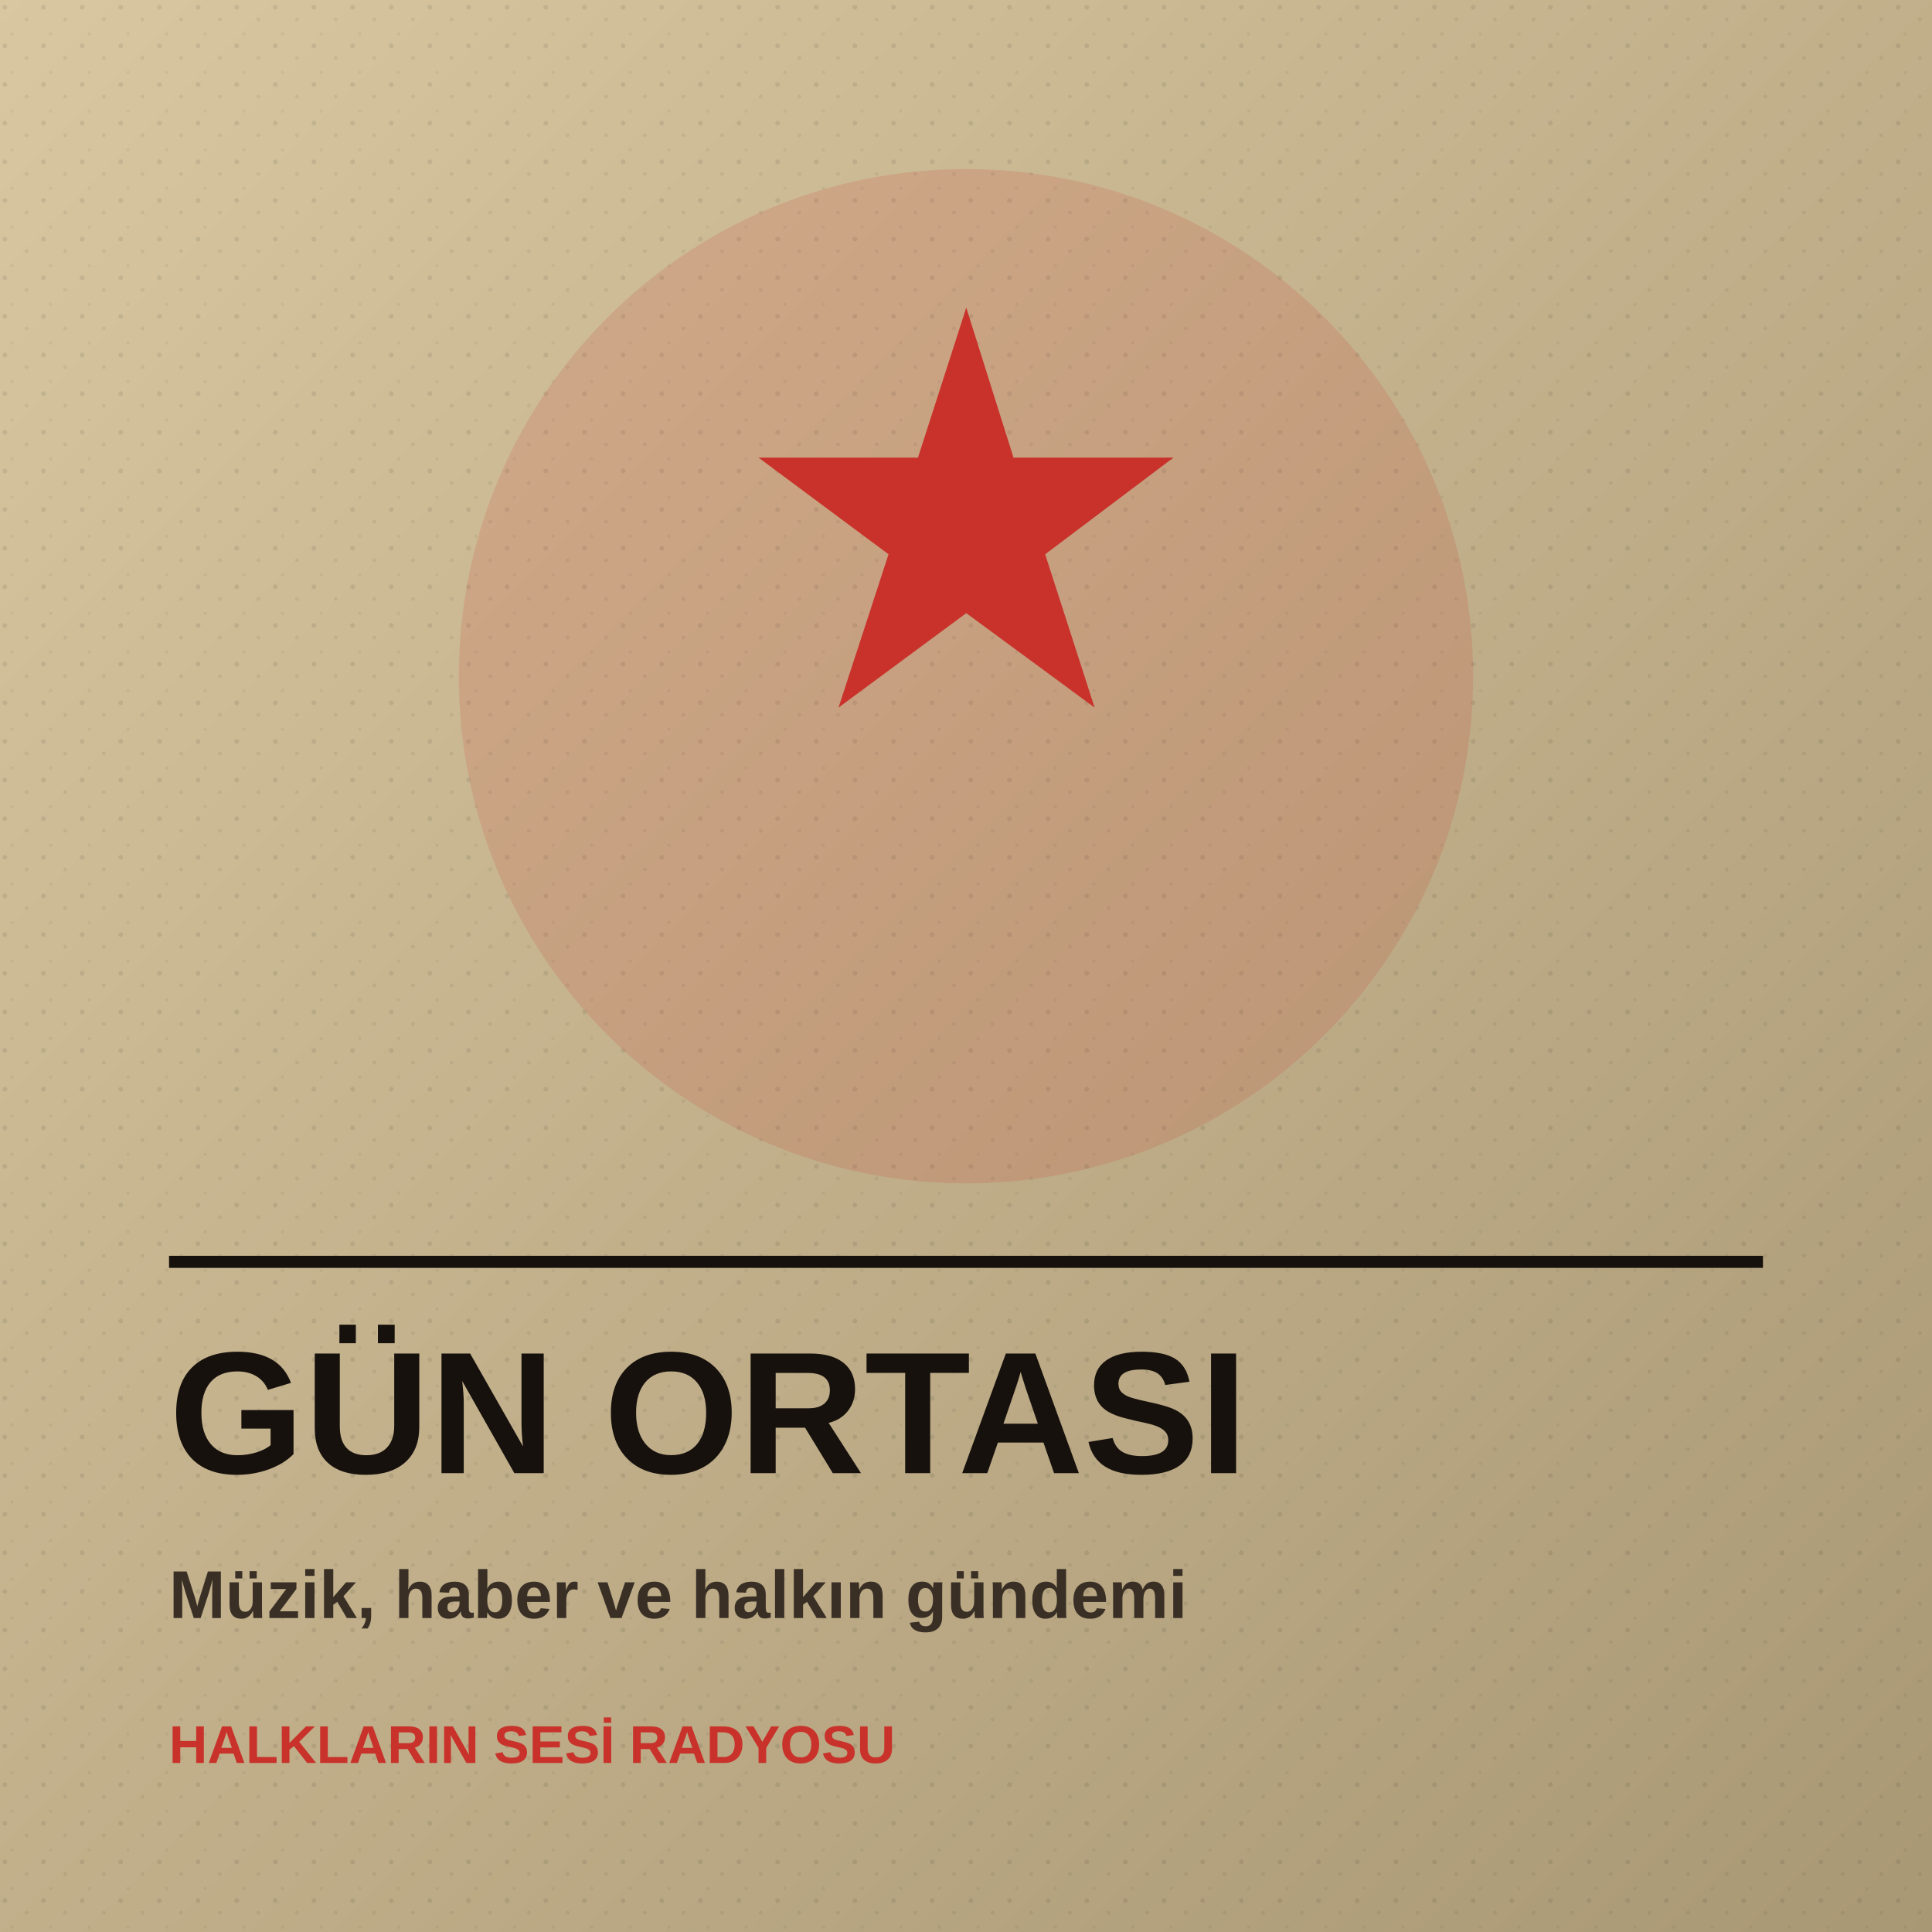
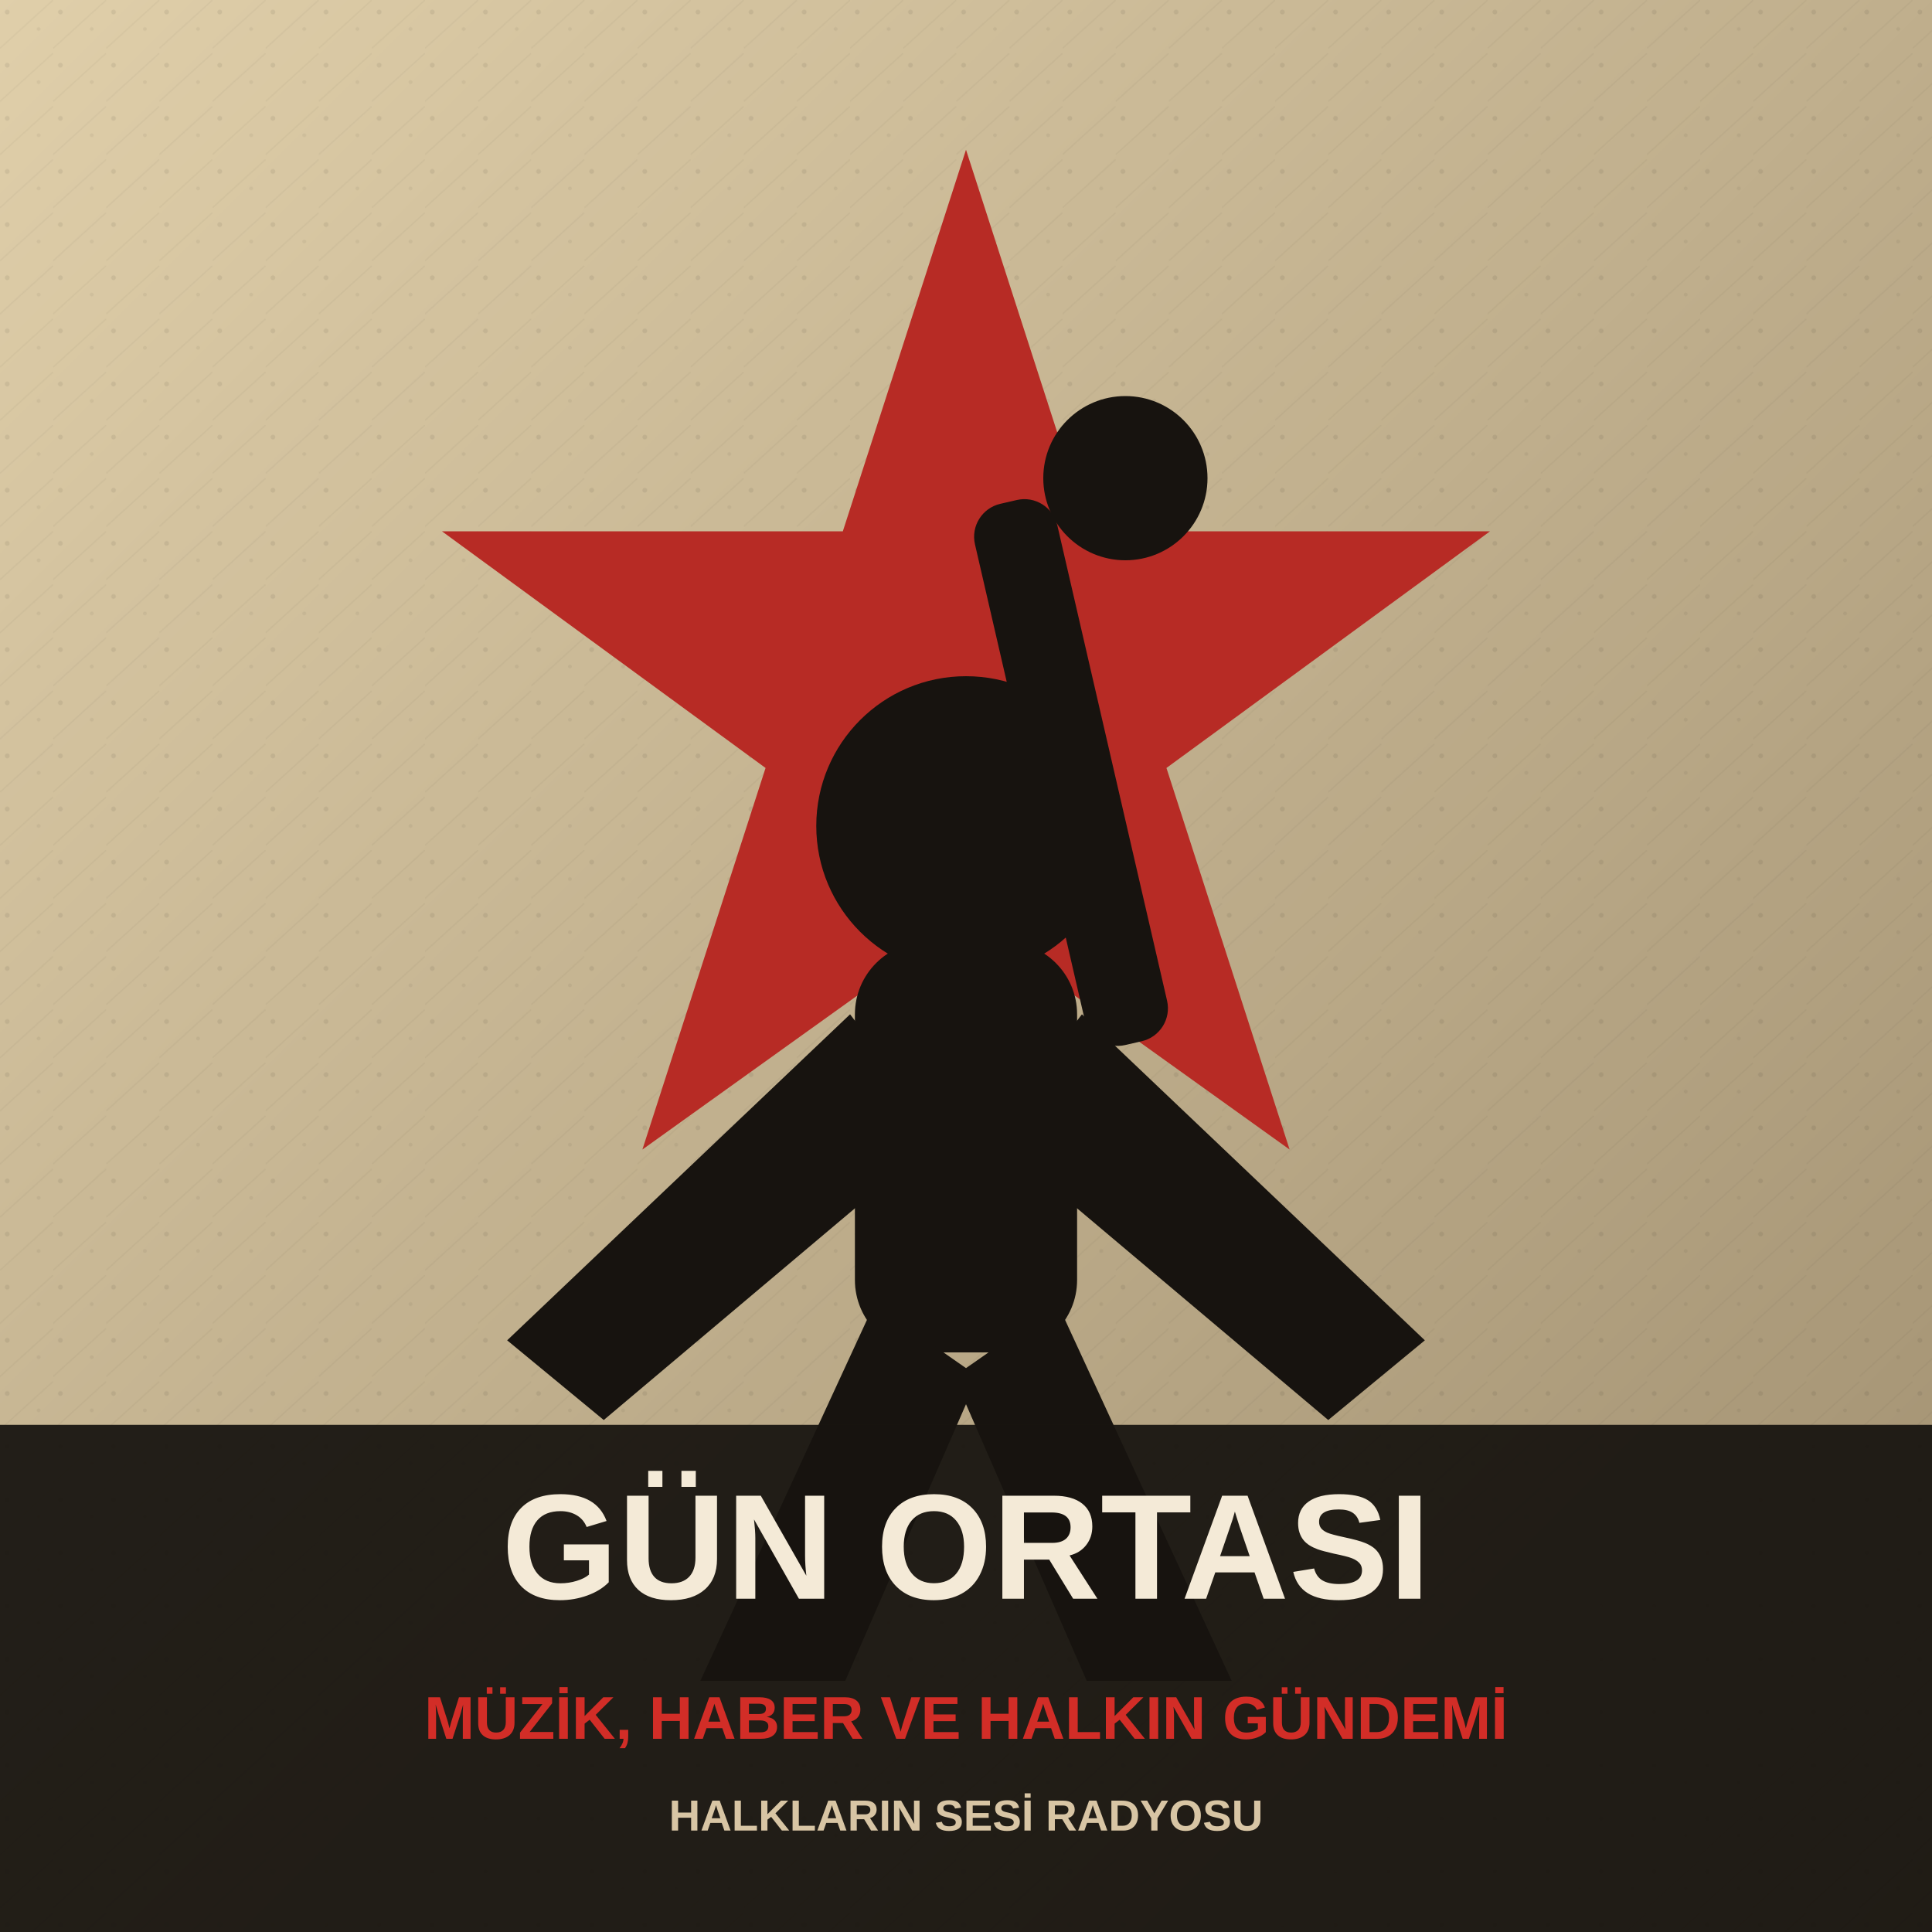
<svg xmlns="http://www.w3.org/2000/svg" viewBox="0 0 800 800">
  <defs>
-     <linearGradient id="bg" x1="0" y1="0" x2="1" y2="1">
-       <stop offset="0" stop-color="#d9c7a1" />
-       <stop offset="1" stop-color="#a99874" />
+     <linearGradient id="paper" x1="0" y1="0" x2="1" y2="1">
+       <stop offset="0" stop-color="#e0cfaa" />
+       <stop offset="1" stop-color="#9f8e6f" />
    </linearGradient>
-     <pattern id="grain" width="16" height="16" patternUnits="userSpaceOnUse">
-       <circle cx="2" cy="3" r="1" fill="#000" opacity=".08" />
-       <circle cx="11" cy="8" r=".8" fill="#000" opacity=".06" />
-       <circle cx="5" cy="14" r=".7" fill="#000" opacity=".05" />
+     <pattern id="grain" width="22" height="22" patternUnits="userSpaceOnUse">
+       <circle cx="3" cy="5" r="1" fill="#000" opacity=".07" />
+       <circle cx="16" cy="12" r=".8" fill="#000" opacity=".05" />
+       <path d="M0 20L22 0" stroke="#000" stroke-width=".6" opacity=".035" />
    </pattern>
  </defs>
-   <rect width="800" height="800" fill="url(#bg)" />
+   <rect width="800" height="800" fill="url(#paper)" />
  <rect width="800" height="800" fill="url(#grain)" />
-   <circle cx="400" cy="280" r="210" fill="#c8322b" opacity=".15" />
-   <text x="400" y="290" text-anchor="middle" font-size="230" fill="#c8322b">★</text>
-   <rect x="70" y="520" width="660" height="5" fill="#16110d" />
-   <text x="70" y="610" font-family="Arial, sans-serif" font-size="72" font-weight="900" fill="#17110d">GÜN ORTASI</text>
-   <text x="70" y="670" font-family="Arial, sans-serif" font-size="28" font-weight="700" fill="#392f25">Müzik, haber ve halkın gündemi</text>
-   <text x="70" y="730" font-family="Arial, sans-serif" font-size="22" font-weight="700" fill="#c8322b">HALKLARIN SESİ RADYOSU</text>
+   <polygon points="400,62 451,220 617,220 483,318 534,476 400,380 266,476 317,318 183,220 349,220" fill="#b72b25" />
+   <g fill="#17130f">
+     <circle cx="400" cy="342" r="62" />
+     <rect x="354" y="390" width="92" height="170" rx="30" />
+     <path d="M352 420L210 555L250 588L390 470Z" />
+     <path d="M448 420L590 555L550 588L410 470Z" />
+     <path d="M362 540L290 696H350L405 570Z" />
+     <path d="M438 540L510 696H450L395 570Z" />
+     <rect x="426" y="205" width="35" height="230" rx="14" transform="rotate(-13 443 320)" />
+     <circle cx="466" cy="198" r="34" />
+   </g>
+   <rect x="0" y="590" width="800" height="210" fill="#17130f" opacity=".93" />
+   <text x="400" y="662" text-anchor="middle" font-family="Arial" font-size="62" font-weight="900" fill="#f4ead7">GÜN ORTASI</text>
+   <text x="400" y="720" text-anchor="middle" font-family="Arial" font-size="25" font-weight="700" fill="#d22d27">MÜZİK, HABER VE HALKIN GÜNDEMİ</text>
+   <text x="400" y="758" text-anchor="middle" font-family="Arial" font-size="18" font-weight="700" fill="#d8c5a4">HALKLARIN SESİ RADYOSU</text>
</svg>
